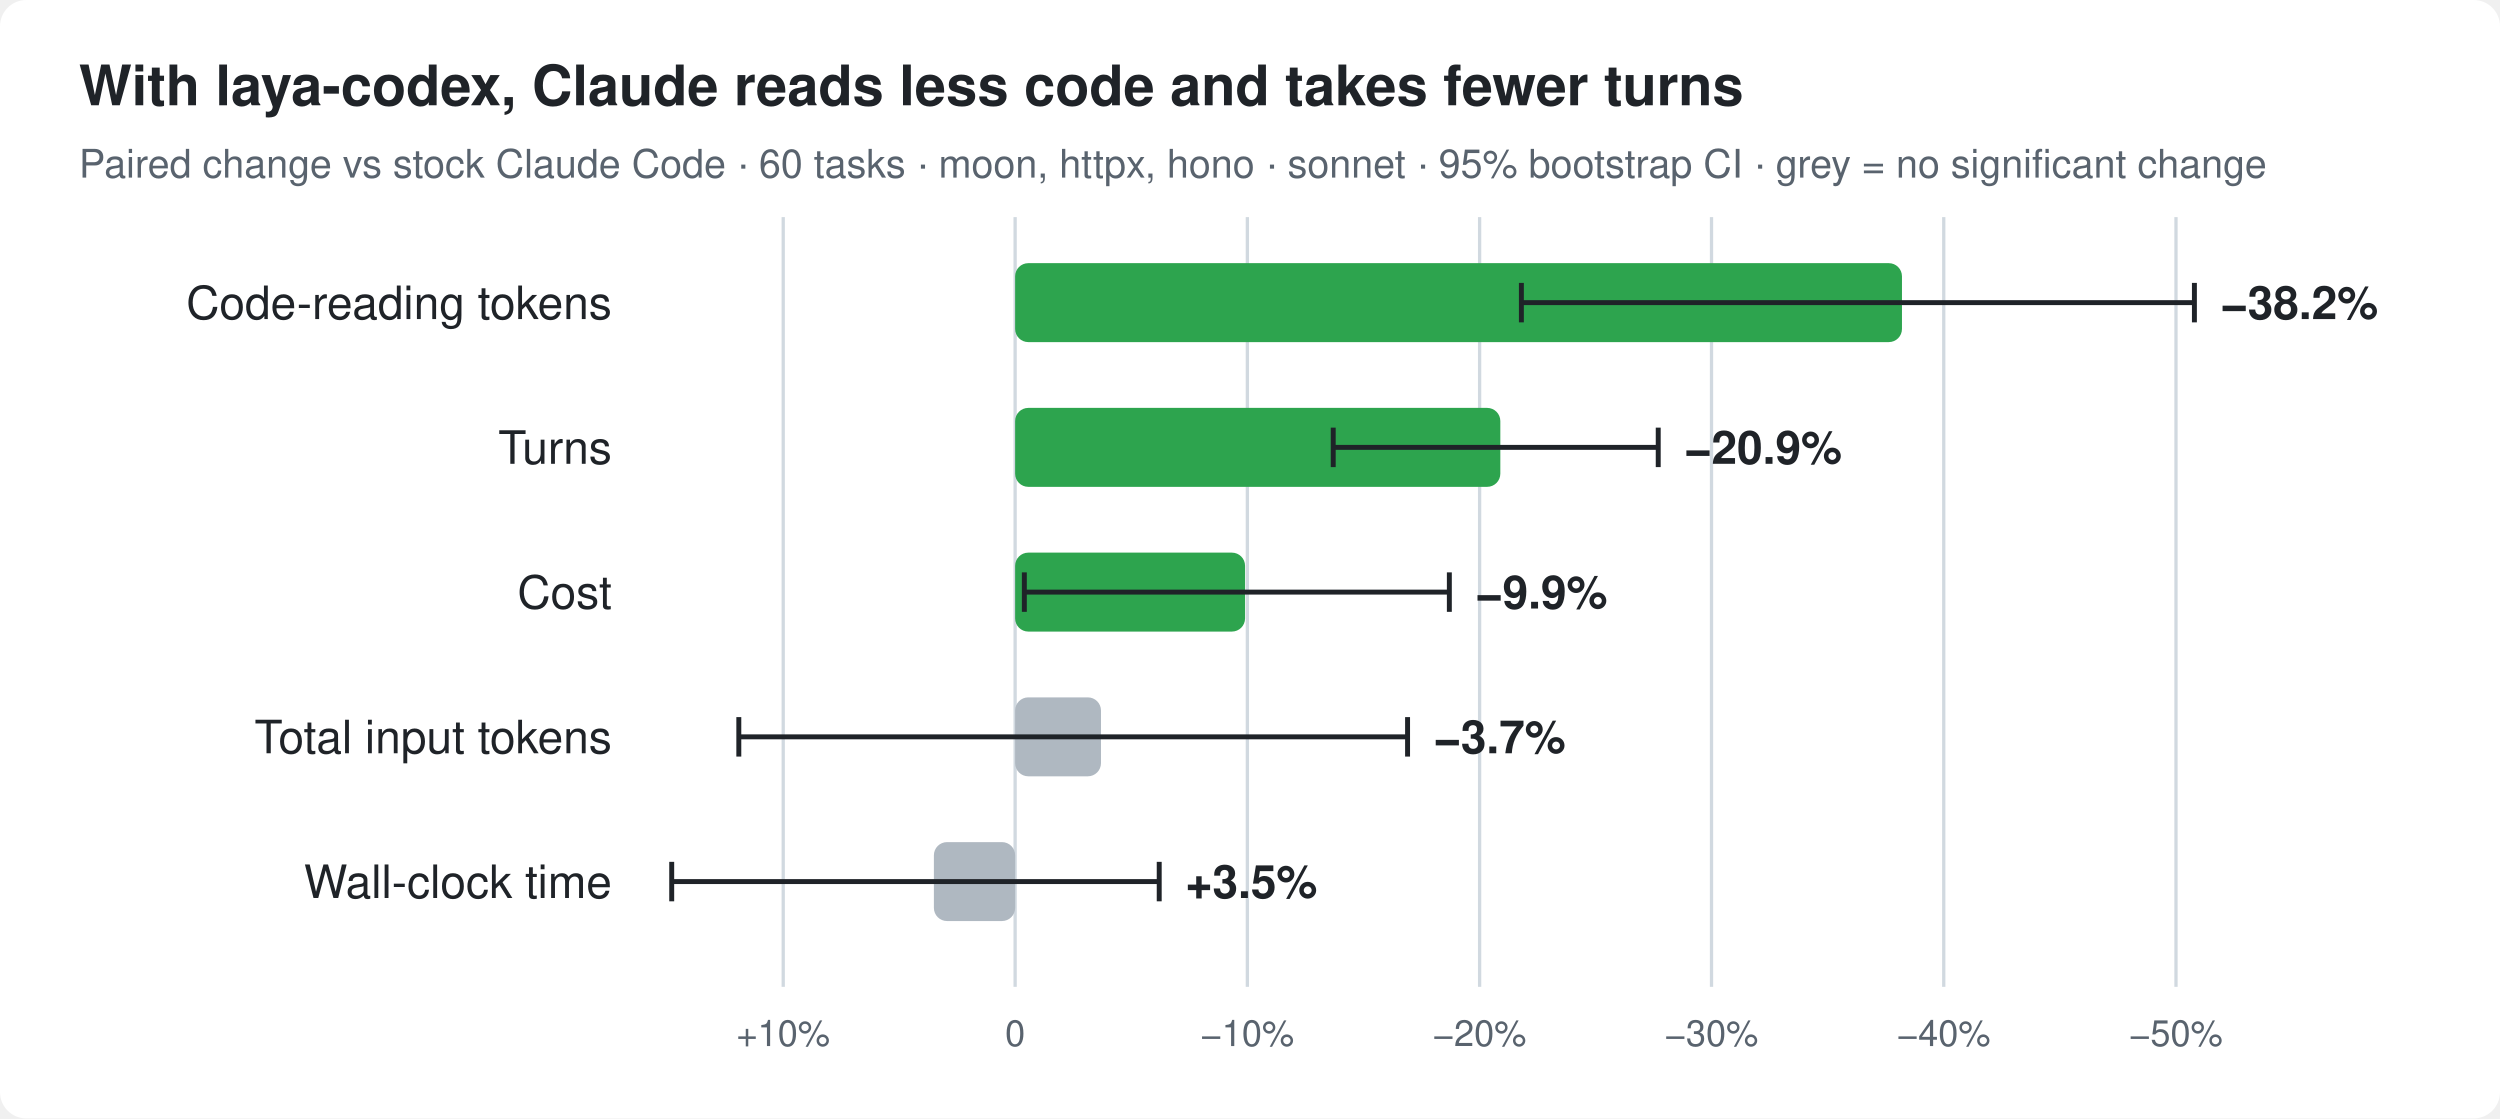
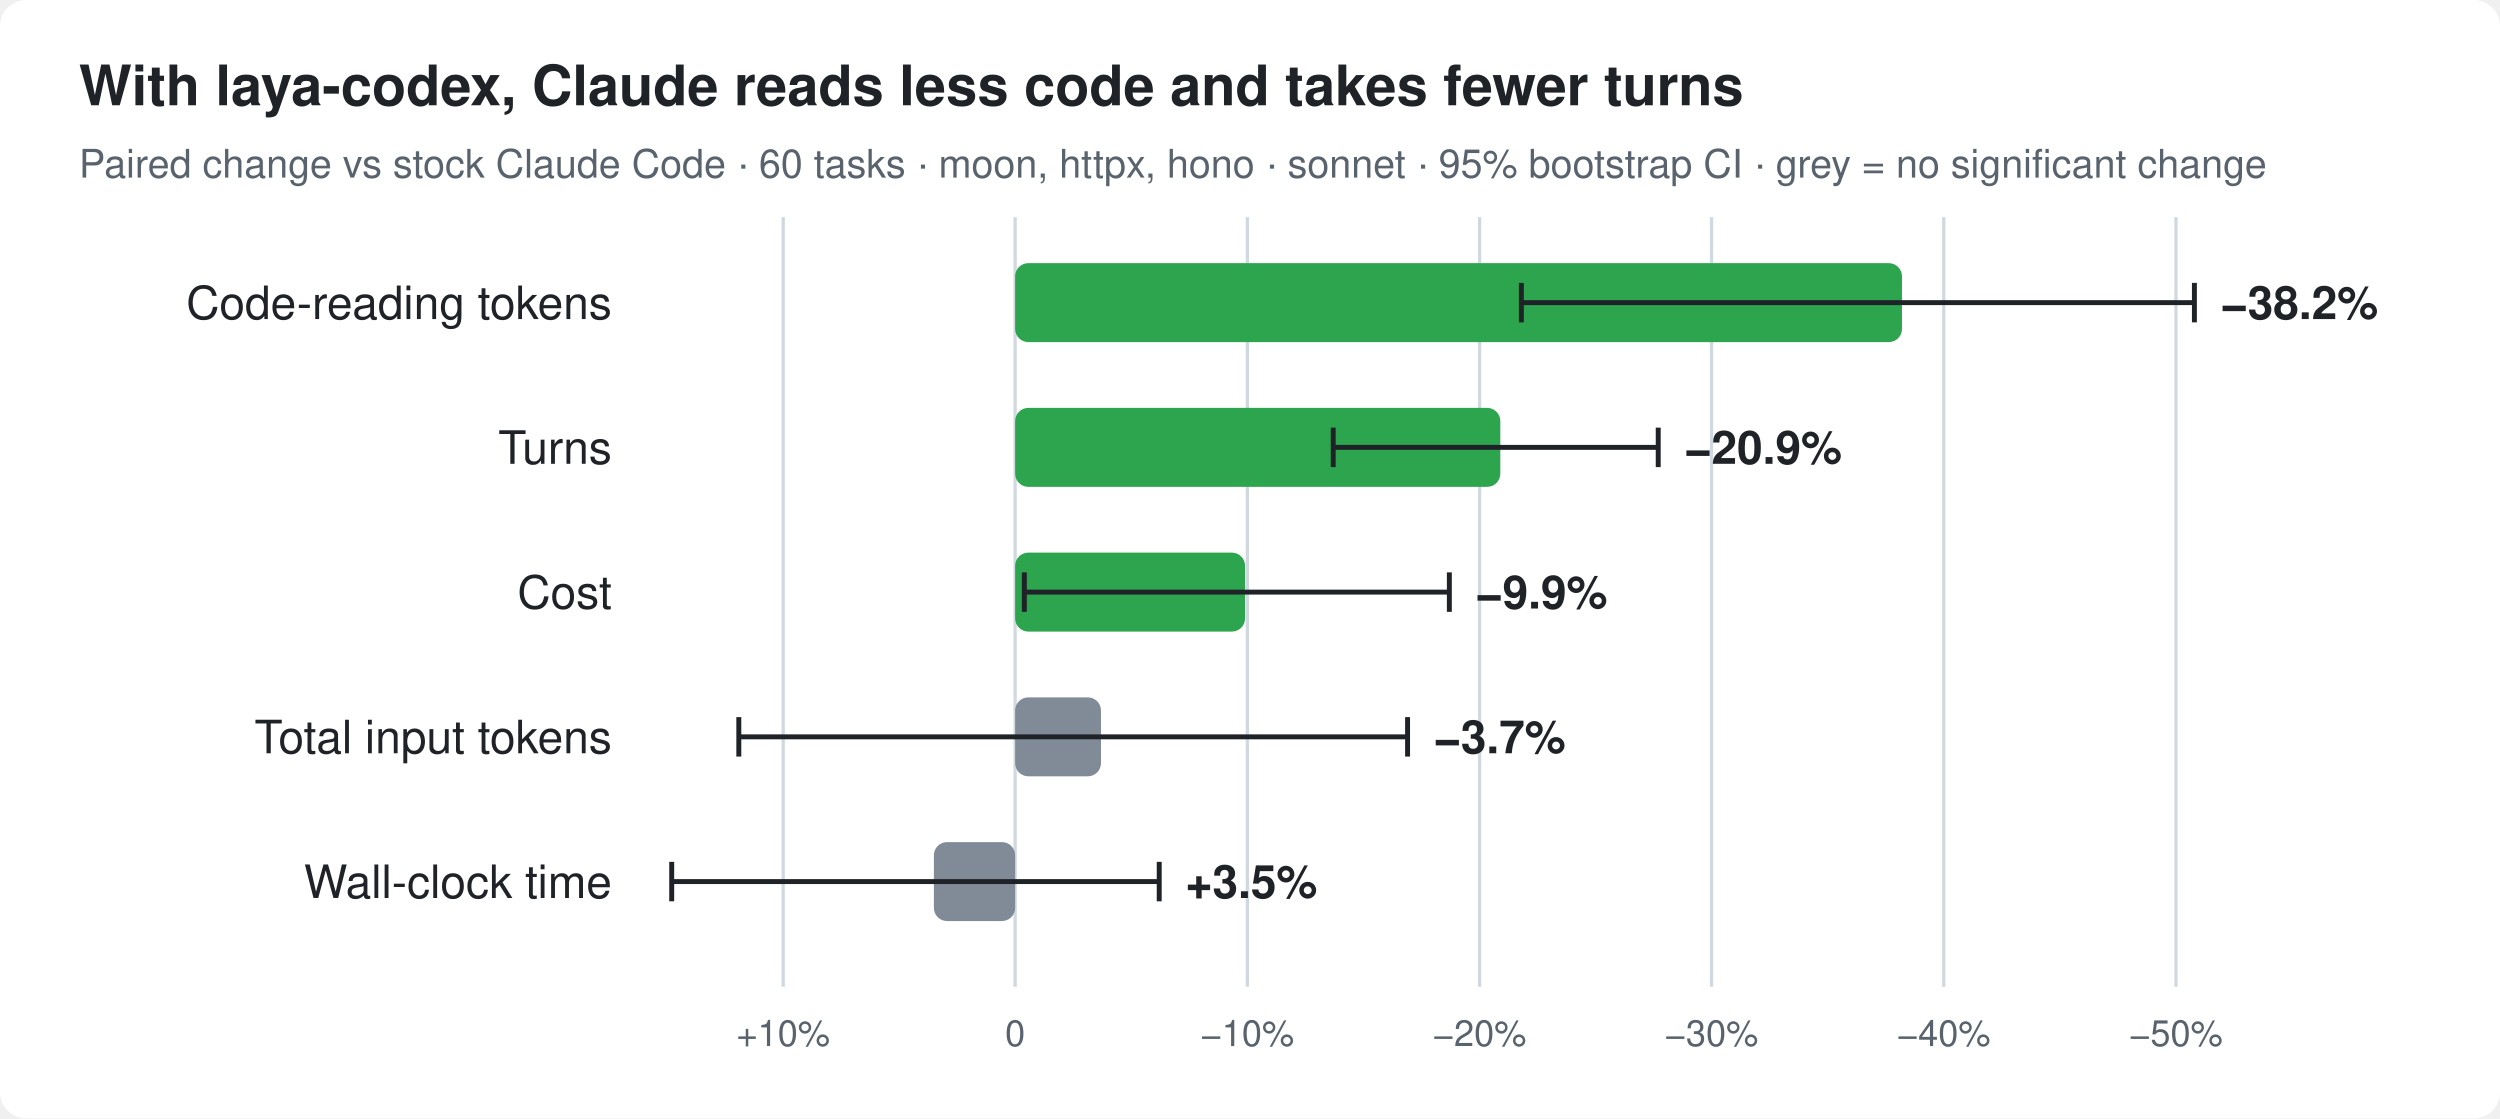
<svg xmlns="http://www.w3.org/2000/svg" width="760" height="340" viewBox="0 0 760 340" role="img" aria-label="laya-codex benchmark: change vs stock Claude Code">
  <rect width="760" height="340" rx="8" fill="#ffffff" />
  <text x="24.0" y="32.0" font-family="-apple-system,BlinkMacSystemFont,'Segoe UI',Helvetica,Arial,sans-serif" font-size="17" fill="#1f2328" text-anchor="start" font-weight="600">With laya-codex, Claude reads less code and takes fewer turns</text>
  <text x="24.0" y="54.0" font-family="-apple-system,BlinkMacSystemFont,'Segoe UI',Helvetica,Arial,sans-serif" font-size="12" fill="#59636e" text-anchor="start" font-weight="normal">Paired change vs stock Claude Code · 60 tasks · moon, httpx, hono · sonnet · 95% bootstrap CI · grey = no significant change</text>
  <line x1="238.1" y1="66" x2="238.1" y2="300" stroke="#d1d9e0" stroke-width="1" />
  <text x="238.1" y="318.0" font-family="-apple-system,BlinkMacSystemFont,'Segoe UI',Helvetica,Arial,sans-serif" font-size="11" fill="#59636e" text-anchor="middle" font-weight="normal">+10%</text>
  <line x1="308.6" y1="66" x2="308.6" y2="300" stroke="#d1d9e0" stroke-width="1" />
  <text x="308.6" y="318.0" font-family="-apple-system,BlinkMacSystemFont,'Segoe UI',Helvetica,Arial,sans-serif" font-size="11" fill="#59636e" text-anchor="middle" font-weight="normal">0</text>
  <line x1="379.2" y1="66" x2="379.2" y2="300" stroke="#d1d9e0" stroke-width="1" />
  <text x="379.2" y="318.0" font-family="-apple-system,BlinkMacSystemFont,'Segoe UI',Helvetica,Arial,sans-serif" font-size="11" fill="#59636e" text-anchor="middle" font-weight="normal">−10%</text>
  <line x1="449.8" y1="66" x2="449.8" y2="300" stroke="#d1d9e0" stroke-width="1" />
  <text x="449.8" y="318.0" font-family="-apple-system,BlinkMacSystemFont,'Segoe UI',Helvetica,Arial,sans-serif" font-size="11" fill="#59636e" text-anchor="middle" font-weight="normal">−20%</text>
  <line x1="520.3" y1="66" x2="520.3" y2="300" stroke="#d1d9e0" stroke-width="1" />
  <text x="520.3" y="318.0" font-family="-apple-system,BlinkMacSystemFont,'Segoe UI',Helvetica,Arial,sans-serif" font-size="11" fill="#59636e" text-anchor="middle" font-weight="normal">−30%</text>
  <line x1="590.9" y1="66" x2="590.9" y2="300" stroke="#d1d9e0" stroke-width="1" />
  <text x="590.9" y="318.0" font-family="-apple-system,BlinkMacSystemFont,'Segoe UI',Helvetica,Arial,sans-serif" font-size="11" fill="#59636e" text-anchor="middle" font-weight="normal">−40%</text>
  <line x1="661.5" y1="66" x2="661.5" y2="300" stroke="#d1d9e0" stroke-width="1" />
  <text x="661.5" y="318.0" font-family="-apple-system,BlinkMacSystemFont,'Segoe UI',Helvetica,Arial,sans-serif" font-size="11" fill="#59636e" text-anchor="middle" font-weight="normal">−50%</text>
  <text x="186.0" y="97.0" font-family="-apple-system,BlinkMacSystemFont,'Segoe UI',Helvetica,Arial,sans-serif" font-size="14" fill="#1f2328" text-anchor="end" font-weight="normal">Code-reading tokens</text>
  <rect x="308.6" y="80.0" width="269.6" height="24" rx="4" fill="#2da44e" />
  <line x1="462.5" y1="92.0" x2="667.1" y2="92.0" stroke="#1f2328" stroke-width="1.5" />
  <line x1="462.5" y1="86.0" x2="462.5" y2="98.0" stroke="#1f2328" stroke-width="1.5" />
  <line x1="667.1" y1="86.0" x2="667.1" y2="98.0" stroke="#1f2328" stroke-width="1.5" />
  <text x="675.1" y="97.0" font-family="-apple-system,BlinkMacSystemFont,'Segoe UI',Helvetica,Arial,sans-serif" font-size="14" fill="#1f2328" text-anchor="start" font-weight="600">−38.2%</text>
  <text x="186.0" y="141.0" font-family="-apple-system,BlinkMacSystemFont,'Segoe UI',Helvetica,Arial,sans-serif" font-size="14" fill="#1f2328" text-anchor="end" font-weight="normal">Turns</text>
  <rect x="308.6" y="124.0" width="147.5" height="24" rx="4" fill="#2da44e" />
  <line x1="405.3" y1="136.0" x2="504.1" y2="136.0" stroke="#1f2328" stroke-width="1.5" />
  <line x1="405.3" y1="130.0" x2="405.3" y2="142.0" stroke="#1f2328" stroke-width="1.5" />
  <line x1="504.1" y1="130.0" x2="504.1" y2="142.0" stroke="#1f2328" stroke-width="1.5" />
  <text x="512.1" y="141.0" font-family="-apple-system,BlinkMacSystemFont,'Segoe UI',Helvetica,Arial,sans-serif" font-size="14" fill="#1f2328" text-anchor="start" font-weight="600">−20.9%</text>
  <text x="186.0" y="185.0" font-family="-apple-system,BlinkMacSystemFont,'Segoe UI',Helvetica,Arial,sans-serif" font-size="14" fill="#1f2328" text-anchor="end" font-weight="normal">Cost</text>
  <rect x="308.6" y="168.0" width="69.9" height="24" rx="4" fill="#2da44e" />
  <line x1="311.4" y1="180.0" x2="440.6" y2="180.0" stroke="#1f2328" stroke-width="1.5" />
  <line x1="311.4" y1="174.0" x2="311.4" y2="186.0" stroke="#1f2328" stroke-width="1.5" />
  <line x1="440.6" y1="174.0" x2="440.6" y2="186.0" stroke="#1f2328" stroke-width="1.5" />
  <text x="448.6" y="185.0" font-family="-apple-system,BlinkMacSystemFont,'Segoe UI',Helvetica,Arial,sans-serif" font-size="14" fill="#1f2328" text-anchor="start" font-weight="600">−9.9%</text>
  <text x="186.0" y="229.0" font-family="-apple-system,BlinkMacSystemFont,'Segoe UI',Helvetica,Arial,sans-serif" font-size="14" fill="#1f2328" text-anchor="end" font-weight="normal">Total input tokens</text>
-   <rect x="308.6" y="212.0" width="26.1" height="24" rx="4" fill="#afb8c1" />
+   <rect x="308.6" y="212.0" width="26.1" height="24" rx="4" fill="#818b98" />
  <line x1="224.6" y1="224.0" x2="427.9" y2="224.0" stroke="#1f2328" stroke-width="1.5" />
  <line x1="224.6" y1="218.0" x2="224.6" y2="230.0" stroke="#1f2328" stroke-width="1.5" />
  <line x1="427.9" y1="218.0" x2="427.9" y2="230.0" stroke="#1f2328" stroke-width="1.5" />
  <text x="435.9" y="229.0" font-family="-apple-system,BlinkMacSystemFont,'Segoe UI',Helvetica,Arial,sans-serif" font-size="14" fill="#1f2328" text-anchor="start" font-weight="600">−3.7%</text>
  <text x="186.0" y="273.0" font-family="-apple-system,BlinkMacSystemFont,'Segoe UI',Helvetica,Arial,sans-serif" font-size="14" fill="#1f2328" text-anchor="end" font-weight="normal">Wall-clock time</text>
-   <rect x="283.9" y="256.0" width="24.7" height="24" rx="4" fill="#afb8c1" />
+   <rect x="283.9" y="256.0" width="24.7" height="24" rx="4" fill="#818b98" />
  <line x1="204.2" y1="268.0" x2="352.4" y2="268.0" stroke="#1f2328" stroke-width="1.5" />
  <line x1="204.2" y1="262.0" x2="204.2" y2="274.0" stroke="#1f2328" stroke-width="1.5" />
  <line x1="352.4" y1="262.0" x2="352.4" y2="274.0" stroke="#1f2328" stroke-width="1.5" />
  <text x="360.4" y="273.0" font-family="-apple-system,BlinkMacSystemFont,'Segoe UI',Helvetica,Arial,sans-serif" font-size="14" fill="#1f2328" text-anchor="start" font-weight="600">+3.5%</text>
</svg>
